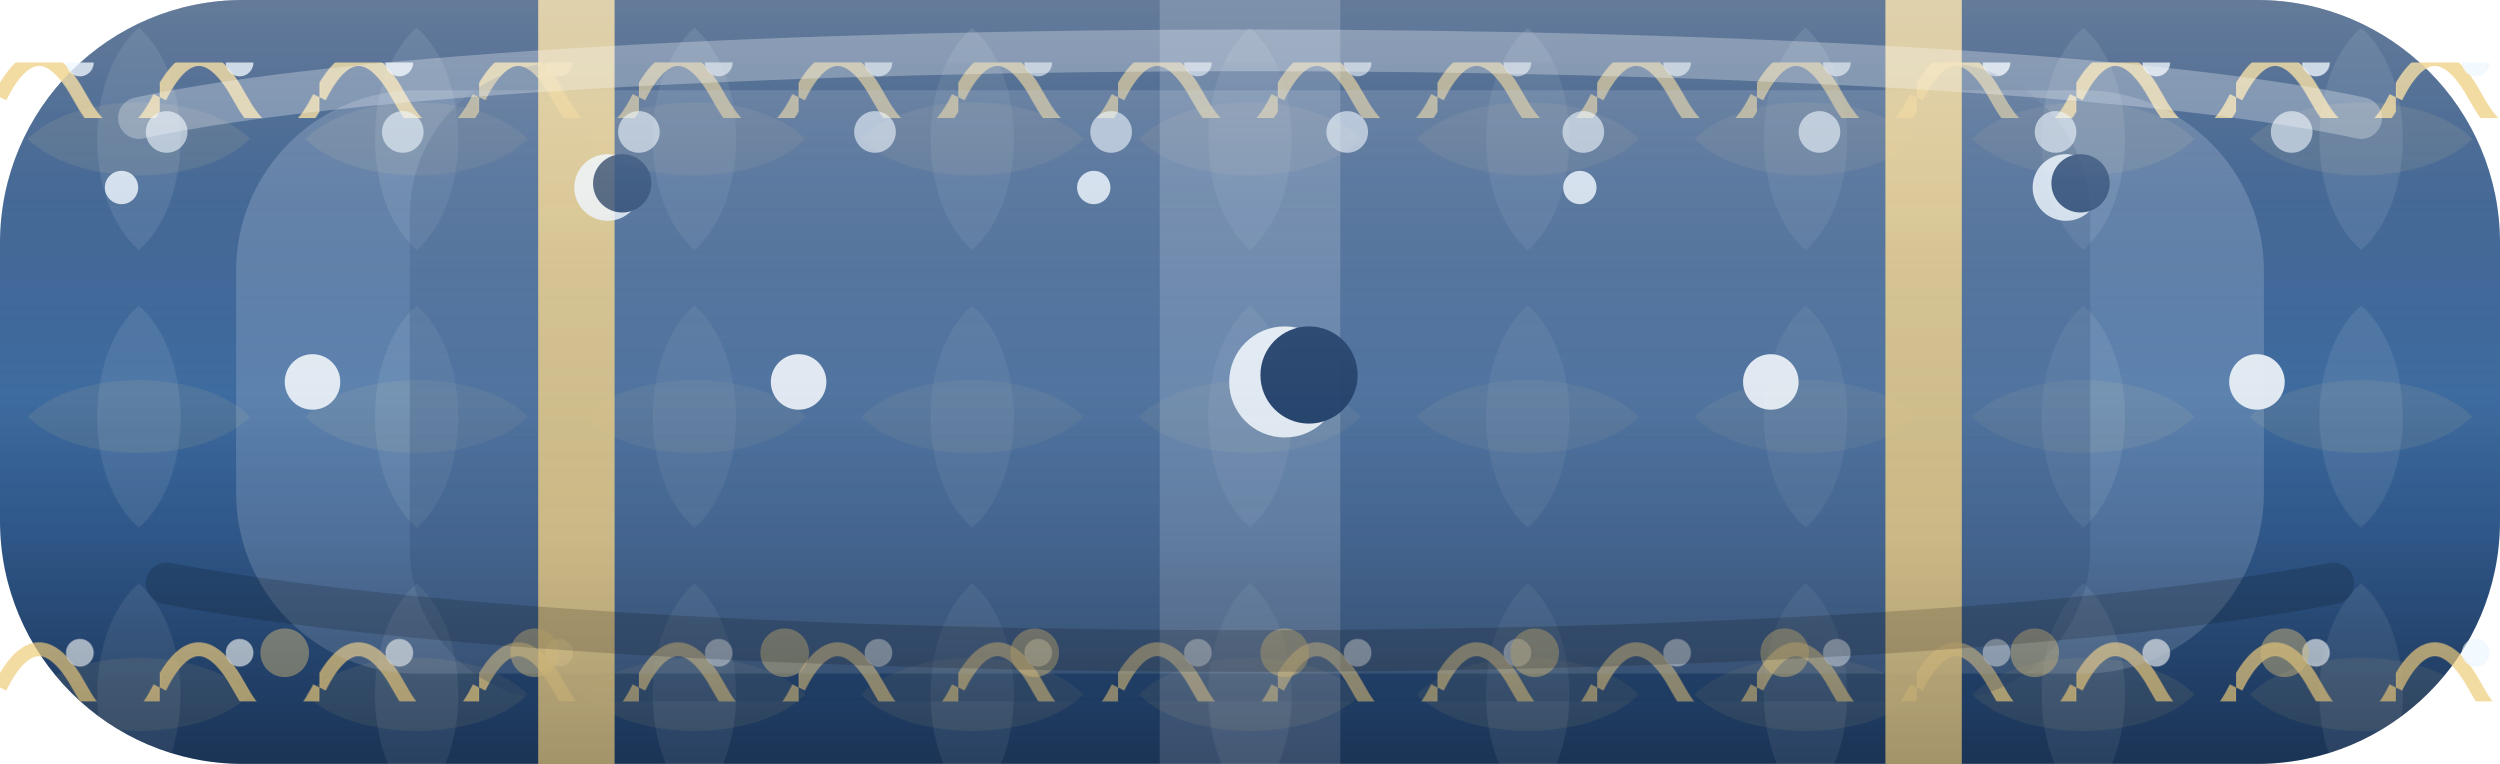
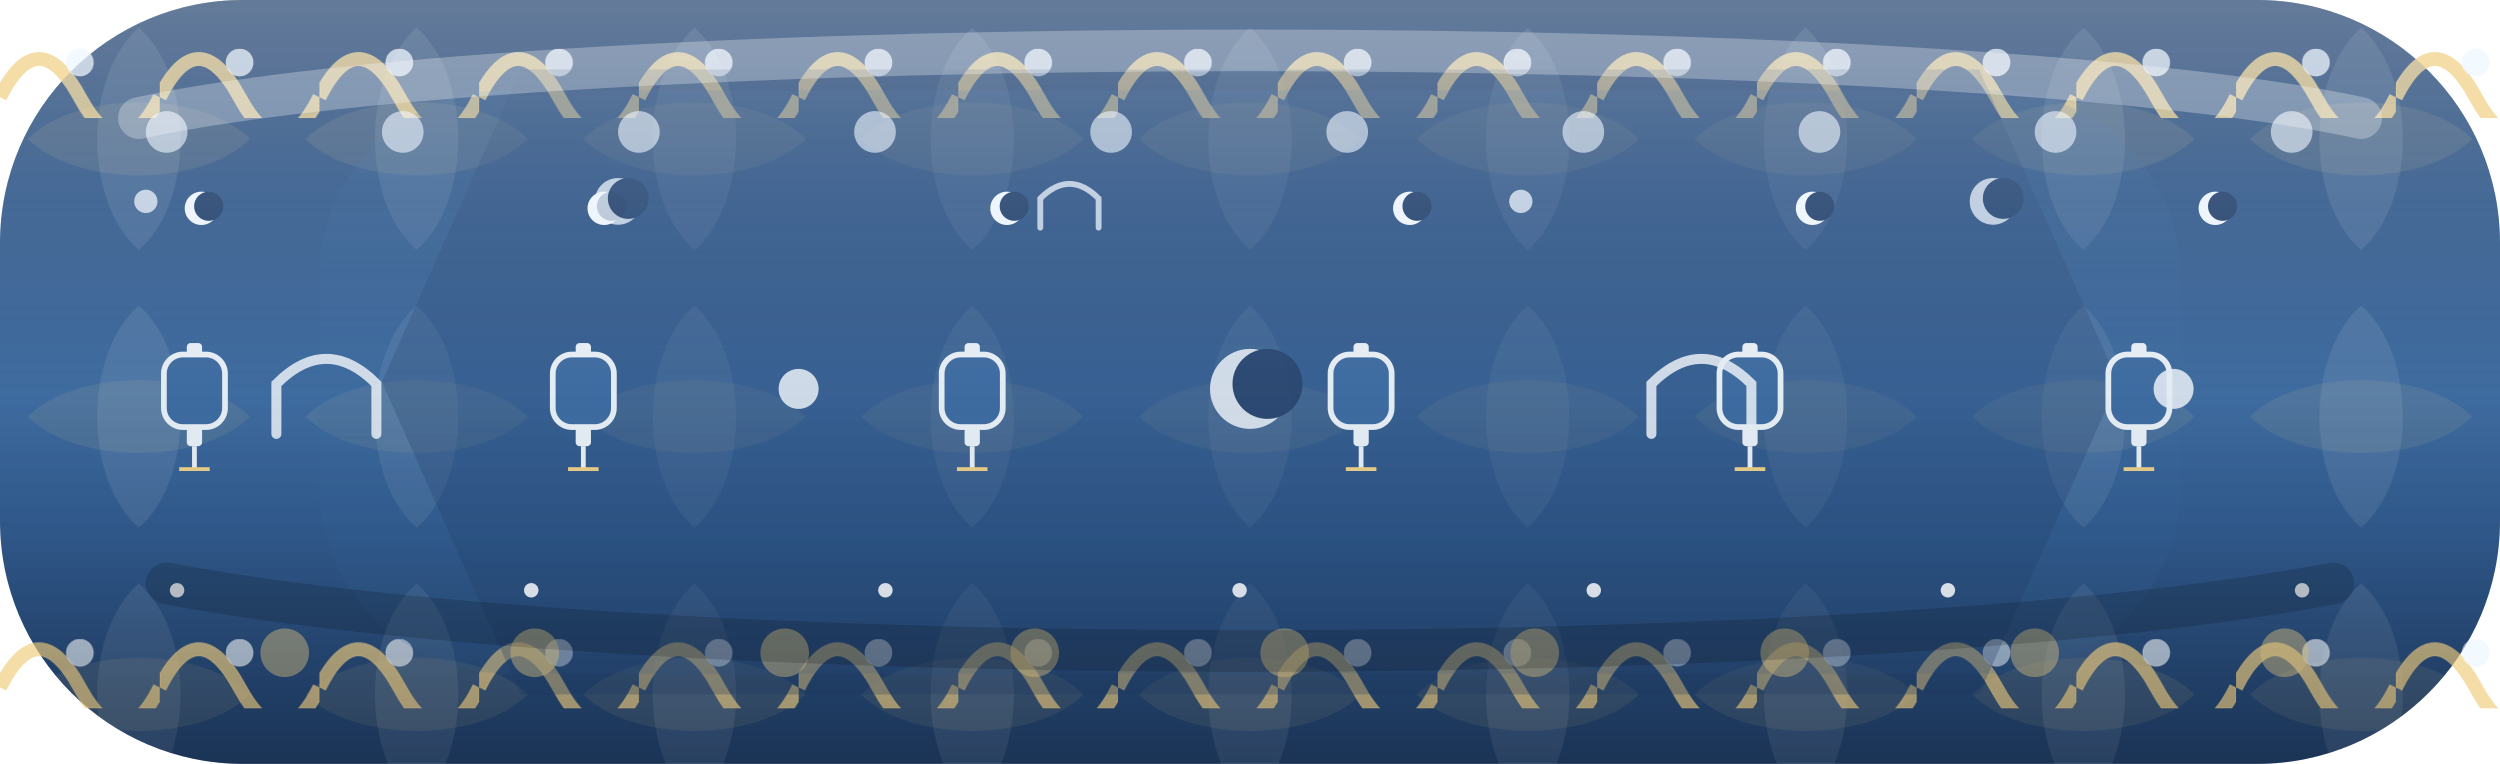
<svg xmlns="http://www.w3.org/2000/svg" width="720" height="220" viewBox="0 0 720 220">
  <defs>
    <linearGradient id="bg" x1="0" y1="0" x2="0" y2="1">
      <stop offset="0%" stop-color="#22426e" />
      <stop offset="52%" stop-color="#3b6ca5" />
      <stop offset="100%" stop-color="#22426e" />
    </linearGradient>
    <linearGradient id="satin" x1="0" y1="0" x2="0" y2="1">
      <stop offset="0%" stop-color="rgba(255,255,255,0.30)" />
      <stop offset="24%" stop-color="rgba(255,255,255,0.12)" />
      <stop offset="70%" stop-color="rgba(0,0,0,0.06)" />
      <stop offset="100%" stop-color="rgba(0,0,0,0.22)" />
    </linearGradient>
    <pattern id="brocade-eid3" width="80" height="80" patternUnits="userSpaceOnUse">
      <path d="M 40 8 C 56 22, 56 58, 40 72 C 24 58, 24 22, 40 8 Z" fill="#eef6ff" opacity="0.10" />
      <path d="M 8 40 C 22 26, 58 26, 72 40 C 58 54, 22 54, 8 40 Z" fill="#f1d48d" opacity="0.10" />
    </pattern>
    <pattern id="trim-eid3" width="46" height="34" patternUnits="userSpaceOnUse">
      <path d="M 0 28 Q 11 6 23 28 T 46 28" stroke="#f1d48d" stroke-width="4" fill="none" opacity="0.85" />
      <circle cx="23" cy="18" r="4" fill="#eef6ff" opacity="0.8" />
    </pattern>
  </defs>
  <rect width="720" height="220" rx="70" fill="url(#bg)" />
  <rect x="0" y="0" width="720" height="220" rx="70" fill="url(#brocade-eid3)" />
-   <rect x="0" y="18" width="720" height="24" fill="url(#trim-eid3)" opacity="0.95" />
-   <rect x="0" y="178" width="720" height="24" fill="url(#trim-eid3)" opacity="0.95" />
-   <rect x="68" y="26" width="584" height="168" rx="52" fill="#eef6ff" opacity="0.18" />
-   <rect x="118" y="18" width="484" height="184" rx="44" fill="#22426e" opacity="0.22" />
-   <rect x="155" y="0" width="22" height="220" fill="#f1d48d" opacity="0.85" />
-   <rect x="543" y="0" width="22" height="220" fill="#f1d48d" opacity="0.85" />
-   <rect x="334" y="0" width="52" height="220" fill="#eef6ff" opacity="0.18" />
-   <g opacity="0.98">
-     <circle cx="90" cy="110" r="8" fill="#eef6ff" />
-     <circle cx="230" cy="110" r="8" fill="#eef6ff" />
-     <g transform="translate(370 110)">
-       <circle r="16" fill="#eef6ff" />
-       <circle cx="7" cy="-2" r="14" fill="#22426e" />
+   <rect x="0" y="14" width="720" height="22" fill="url(#trim-eid3)" opacity="0.90" />
+   <rect x="0" y="184" width="720" height="22" fill="url(#trim-eid3)" opacity="0.90" />
+   <rect x="92" y="26" width="536" height="168" rx="54" fill="#3b6ca5" opacity="0.16" />
+   <path d="M 150 20 L 570 20 L 610 110 L 570 200 L 150 200 L 110 110 Z" fill="#22426e" opacity="0.28" />
+   <g transform="translate(56 112)">
+     <rect x="-2.2" y="-13.2" width="4.4" height="4.4" rx="1.1" fill="#eef6ff" />
+     <rect x="-8.8" y="-9.9" width="17.6" height="20.9" rx="5.5" fill="#3b6ca5" stroke="#eef6ff" stroke-width="1.65" />
+     <rect x="-2.2" y="11" width="4.4" height="5.5" rx="1.1" fill="#eef6ff" />
+     <path d="M 0 16.5 L 0 23.1" stroke="#eef6ff" stroke-width="1.375" />
+     <path d="M -4.4 23.1 L 4.4 23.1" stroke="#f1d48d" stroke-width="1.1" />
+   </g>
+   <g transform="translate(168 112)">
+     <rect x="-2.2" y="-13.2" width="4.4" height="4.4" rx="1.1" fill="#eef6ff" />
+     <rect x="-8.8" y="-9.9" width="17.6" height="20.9" rx="5.5" fill="#3b6ca5" stroke="#eef6ff" stroke-width="1.65" />
+     <rect x="-2.2" y="11" width="4.4" height="5.5" rx="1.1" fill="#eef6ff" />
+     <path d="M 0 16.5 L 0 23.1" stroke="#eef6ff" stroke-width="1.375" />
+     <path d="M -4.4 23.1 L 4.4 23.1" stroke="#f1d48d" stroke-width="1.1" />
+   </g>
+   <g transform="translate(280 112)">
+     <rect x="-2.2" y="-13.2" width="4.4" height="4.4" rx="1.1" fill="#eef6ff" />
+     <rect x="-8.8" y="-9.9" width="17.6" height="20.9" rx="5.5" fill="#3b6ca5" stroke="#eef6ff" stroke-width="1.65" />
+     <rect x="-2.2" y="11" width="4.4" height="5.5" rx="1.1" fill="#eef6ff" />
+     <path d="M 0 16.5 L 0 23.1" stroke="#eef6ff" stroke-width="1.375" />
+     <path d="M -4.4 23.1 L 4.4 23.1" stroke="#f1d48d" stroke-width="1.1" />
+   </g>
+   <g transform="translate(392 112)">
+     <rect x="-2.2" y="-13.2" width="4.4" height="4.4" rx="1.1" fill="#eef6ff" />
+     <rect x="-8.8" y="-9.9" width="17.6" height="20.9" rx="5.5" fill="#3b6ca5" stroke="#eef6ff" stroke-width="1.65" />
+     <rect x="-2.2" y="11" width="4.4" height="5.5" rx="1.1" fill="#eef6ff" />
+     <path d="M 0 16.5 L 0 23.1" stroke="#eef6ff" stroke-width="1.375" />
+     <path d="M -4.4 23.1 L 4.4 23.1" stroke="#f1d48d" stroke-width="1.1" />
+   </g>
+   <g transform="translate(504 112)">
+     <rect x="-2.2" y="-13.2" width="4.4" height="4.4" rx="1.1" fill="#eef6ff" />
+     <rect x="-8.8" y="-9.9" width="17.6" height="20.9" rx="5.5" fill="#3b6ca5" stroke="#eef6ff" stroke-width="1.65" />
+     <rect x="-2.2" y="11" width="4.4" height="5.5" rx="1.1" fill="#eef6ff" />
+     <path d="M 0 16.5 L 0 23.1" stroke="#eef6ff" stroke-width="1.375" />
+     <path d="M -4.4 23.1 L 4.4 23.1" stroke="#f1d48d" stroke-width="1.1" />
+   </g>
+   <g transform="translate(616 112)">
+     <rect x="-2.2" y="-13.2" width="4.4" height="4.4" rx="1.1" fill="#eef6ff" />
+     <rect x="-8.8" y="-9.9" width="17.6" height="20.9" rx="5.5" fill="#3b6ca5" stroke="#eef6ff" stroke-width="1.65" />
+     <rect x="-2.2" y="11" width="4.4" height="5.5" rx="1.1" fill="#eef6ff" />
+     <path d="M 0 16.5 L 0 23.1" stroke="#eef6ff" stroke-width="1.375" />
+     <path d="M -4.4 23.1 L 4.4 23.1" stroke="#f1d48d" stroke-width="1.1" />
+   </g>
+   <g transform="translate(58 60)">
+     <circle r="4.8" fill="#eef6ff" />
+     <circle cx="2.1" cy="-0.6" r="4.2" fill="#22426e" />
+   </g>
+   <g transform="translate(174 60)">
+     <circle r="4.8" fill="#eef6ff" />
+     <circle cx="2.1" cy="-0.6" r="4.2" fill="#22426e" />
+   </g>
+   <g transform="translate(290 60)">
+     <circle r="4.8" fill="#eef6ff" />
+     <circle cx="2.1" cy="-0.6" r="4.2" fill="#22426e" />
+   </g>
+   <g transform="translate(406 60)">
+     <circle r="4.8" fill="#eef6ff" />
+     <circle cx="2.1" cy="-0.6" r="4.2" fill="#22426e" />
+   </g>
+   <g transform="translate(522 60)">
+     <circle r="4.8" fill="#eef6ff" />
+     <circle cx="2.1" cy="-0.6" r="4.2" fill="#22426e" />
+   </g>
+   <g transform="translate(638 60)">
+     <circle r="4.8" fill="#eef6ff" />
+     <circle cx="2.1" cy="-0.6" r="4.2" fill="#22426e" />
+   </g>
+   <circle cx="51" cy="170" r="2.08" fill="#eef6ff" />
+   <circle cx="153" cy="170" r="2.08" fill="#eef6ff" />
+   <circle cx="255" cy="170" r="2.08" fill="#eef6ff" />
+   <circle cx="357" cy="170" r="2.08" fill="#eef6ff" />
+   <circle cx="459" cy="170" r="2.08" fill="#eef6ff" />
+   <circle cx="561" cy="170" r="2.08" fill="#eef6ff" />
+   <circle cx="663" cy="170" r="2.08" fill="#eef6ff" />
+   <g opacity="0.74">
+     <circle cx="42" cy="58" r="3.36" fill="#eef6ff" />
+     <g transform="translate(178 58)">
+       <circle r="6.72" fill="#eef6ff" />
+       <circle cx="2.94" cy="-0.84" r="5.88" fill="#22426e" />
    </g>
-     <circle cx="510" cy="110" r="8" fill="#eef6ff" />
-     <circle cx="650" cy="110" r="8" fill="#eef6ff" />
+     <g transform="translate(308 58)">
+       <path d="M -8.4 7.56 L -8.4 -0.84 Q 0 -9.24 8.4 -0.84 L 8.4 7.56" stroke="#eef6ff" stroke-width="1.68" fill="none" stroke-linecap="round" />
+     </g>
+     <circle cx="438" cy="58" r="3.36" fill="#eef6ff" />
+     <g transform="translate(574 58)">
+       <circle r="6.72" fill="#eef6ff" />
+       <circle cx="2.94" cy="-0.84" r="5.88" fill="#22426e" />
+     </g>
  </g>
-   <g opacity="0.82">
-     <circle cx="35" cy="54" r="4.8" fill="#eef6ff" />
-     <g transform="translate(175 54)">
-       <circle r="9.6" fill="#eef6ff" />
-       <circle cx="4.2" cy="-1.2" r="8.4" fill="#22426e" />
+   <g opacity="0.88">
+     <g transform="translate(94 112)">
+       <path d="M -14.4 12.96 L -14.4 -1.44 Q 0 -15.84 14.4 -1.44 L 14.4 12.96" stroke="#eef6ff" stroke-width="2.88" fill="none" stroke-linecap="round" />
    </g>
-     <circle cx="315" cy="54" r="4.8" fill="#eef6ff" />
-     <circle cx="455" cy="54" r="4.8" fill="#eef6ff" />
-     <g transform="translate(595 54)">
-       <circle r="9.6" fill="#eef6ff" />
-       <circle cx="4.2" cy="-1.2" r="8.4" fill="#22426e" />
+     <circle cx="230" cy="112" r="5.76" fill="#eef6ff" />
+     <g transform="translate(360 112)">
+       <circle r="11.52" fill="#eef6ff" />
+       <circle cx="5.04" cy="-1.44" r="10.08" fill="#22426e" />
    </g>
+     <g transform="translate(490 112)">
+       <path d="M -14.4 12.96 L -14.4 -1.44 Q 0 -15.84 14.4 -1.44 L 14.4 12.96" stroke="#eef6ff" stroke-width="2.88" fill="none" stroke-linecap="round" />
+     </g>
+     <circle cx="626" cy="112" r="5.76" fill="#eef6ff" />
  </g>
  <g opacity="0.82">
    <circle cx="48" cy="38" r="6" fill="#eef6ff" opacity="0.72" />
    <circle cx="116" cy="38" r="6" fill="#eef6ff" opacity="0.72" />
    <circle cx="184" cy="38" r="6" fill="#eef6ff" opacity="0.72" />
    <circle cx="252" cy="38" r="6" fill="#eef6ff" opacity="0.72" />
    <circle cx="320" cy="38" r="6" fill="#eef6ff" opacity="0.72" />
    <circle cx="388" cy="38" r="6" fill="#eef6ff" opacity="0.72" />
    <circle cx="456" cy="38" r="6" fill="#eef6ff" opacity="0.72" />
    <circle cx="524" cy="38" r="6" fill="#eef6ff" opacity="0.72" />
    <circle cx="592" cy="38" r="6" fill="#eef6ff" opacity="0.72" />
    <circle cx="660" cy="38" r="6" fill="#eef6ff" opacity="0.72" />
  </g>
  <g opacity="0.72">
    <circle cx="82" cy="188" r="7" fill="#f1d48d" opacity="0.65" />
    <circle cx="154" cy="188" r="7" fill="#f1d48d" opacity="0.65" />
    <circle cx="226" cy="188" r="7" fill="#f1d48d" opacity="0.65" />
    <circle cx="298" cy="188" r="7" fill="#f1d48d" opacity="0.65" />
    <circle cx="370" cy="188" r="7" fill="#f1d48d" opacity="0.65" />
    <circle cx="442" cy="188" r="7" fill="#f1d48d" opacity="0.65" />
    <circle cx="514" cy="188" r="7" fill="#f1d48d" opacity="0.65" />
    <circle cx="586" cy="188" r="7" fill="#f1d48d" opacity="0.65" />
    <circle cx="658" cy="188" r="7" fill="#f1d48d" opacity="0.65" />
  </g>
  <rect x="0" y="0" width="720" height="220" rx="70" fill="url(#satin)" />
  <path d="M 40 34 C 160 8, 560 8, 680 34" stroke="rgba(255,255,255,0.28)" stroke-width="12" stroke-linecap="round" fill="none" />
  <path d="M 48 168 C 184 194, 536 194, 672 168" stroke="rgba(0,0,0,0.16)" stroke-width="12" stroke-linecap="round" fill="none" />
</svg>
